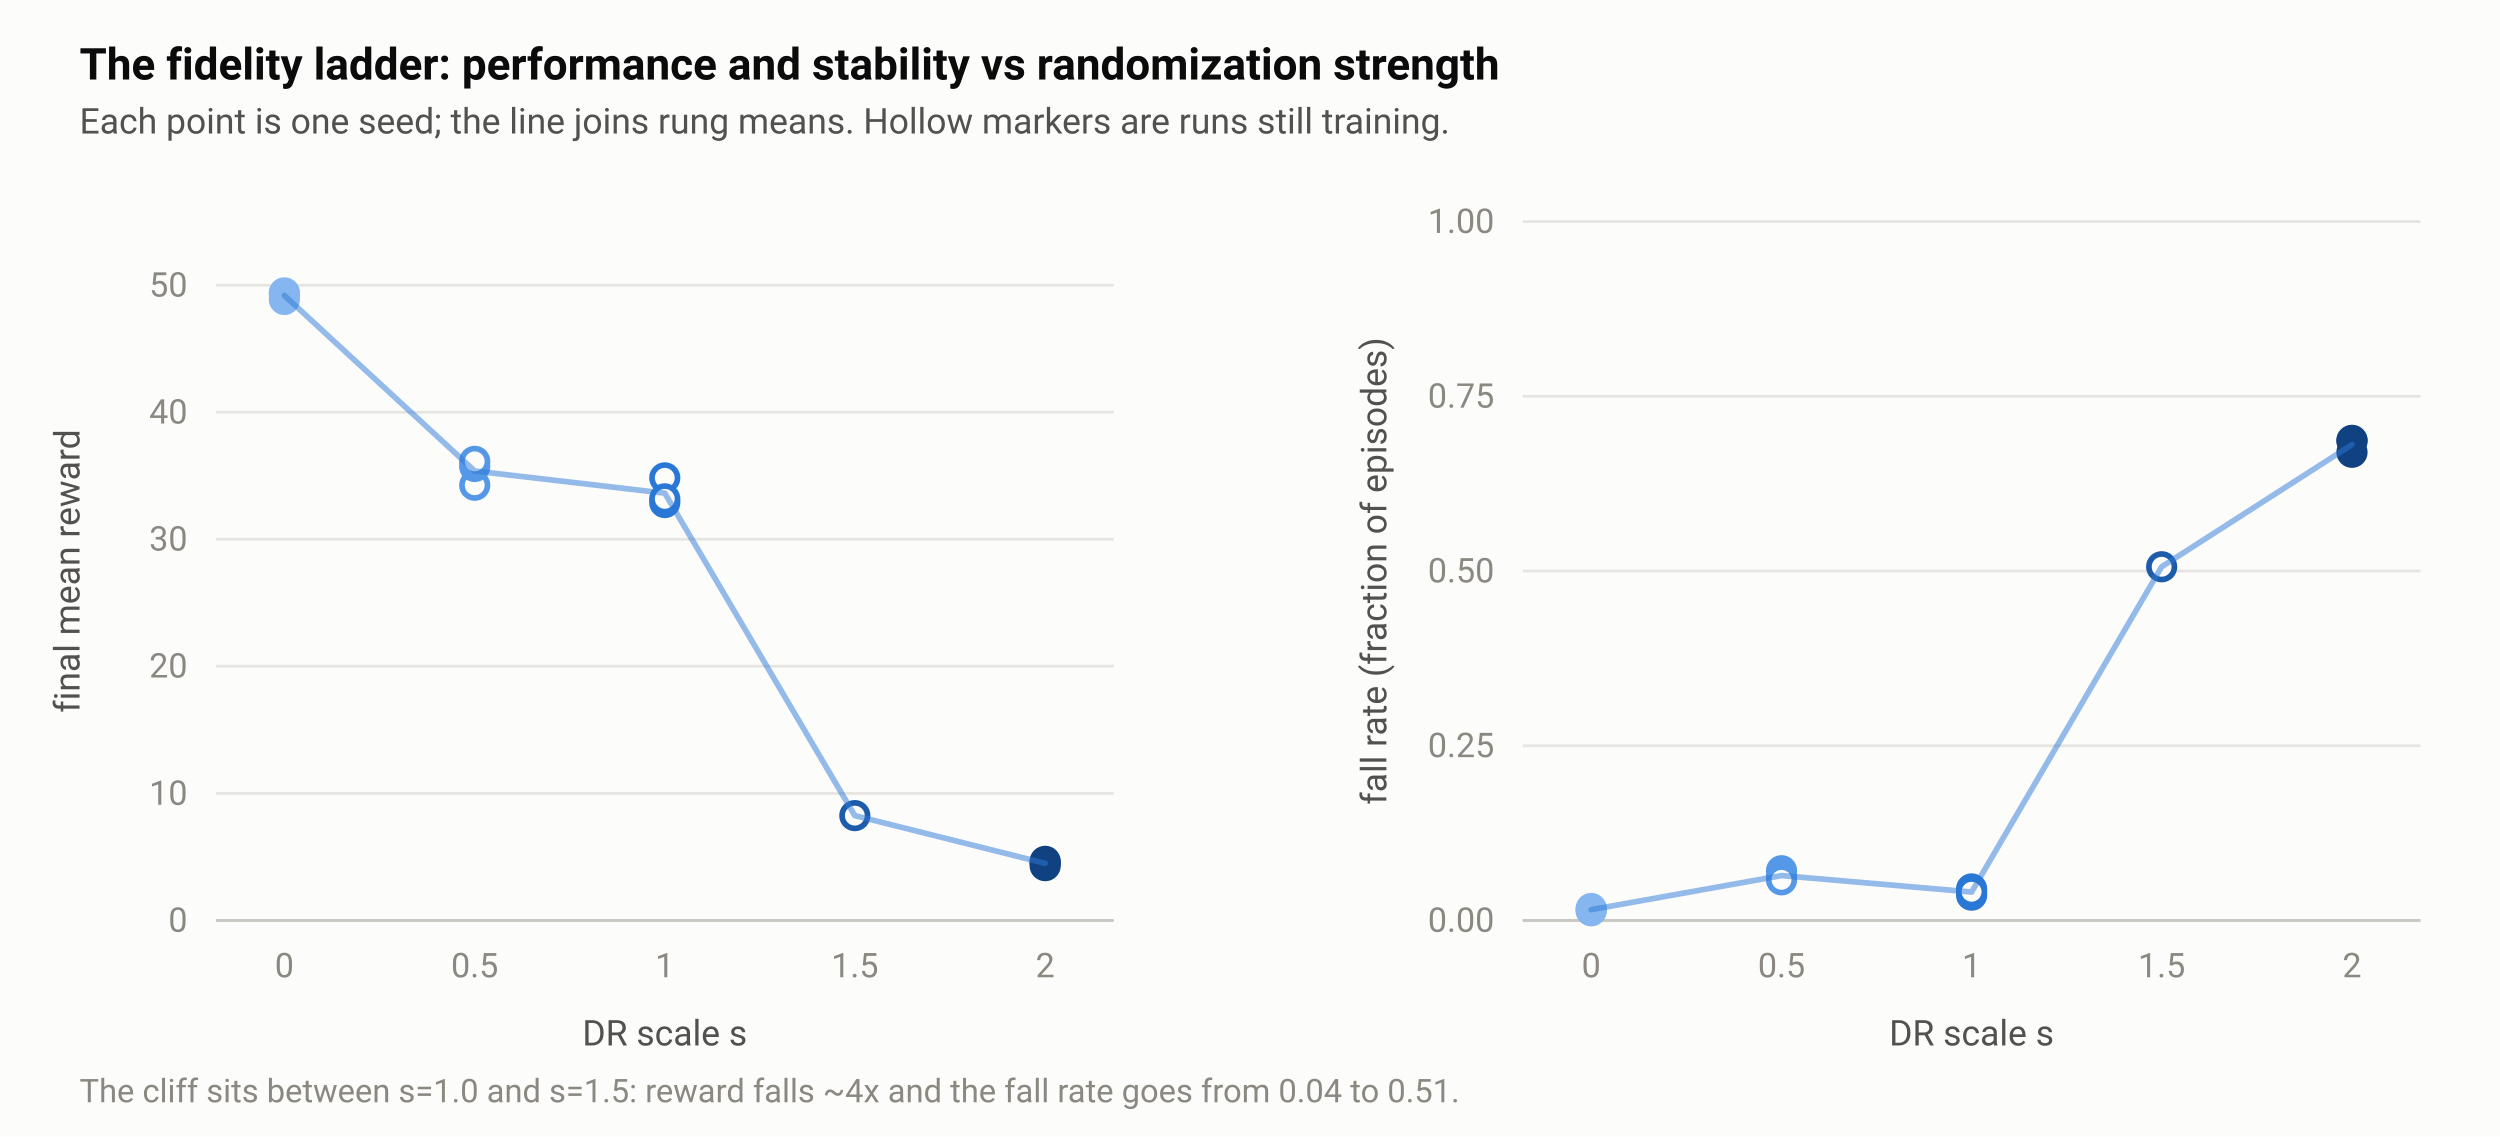
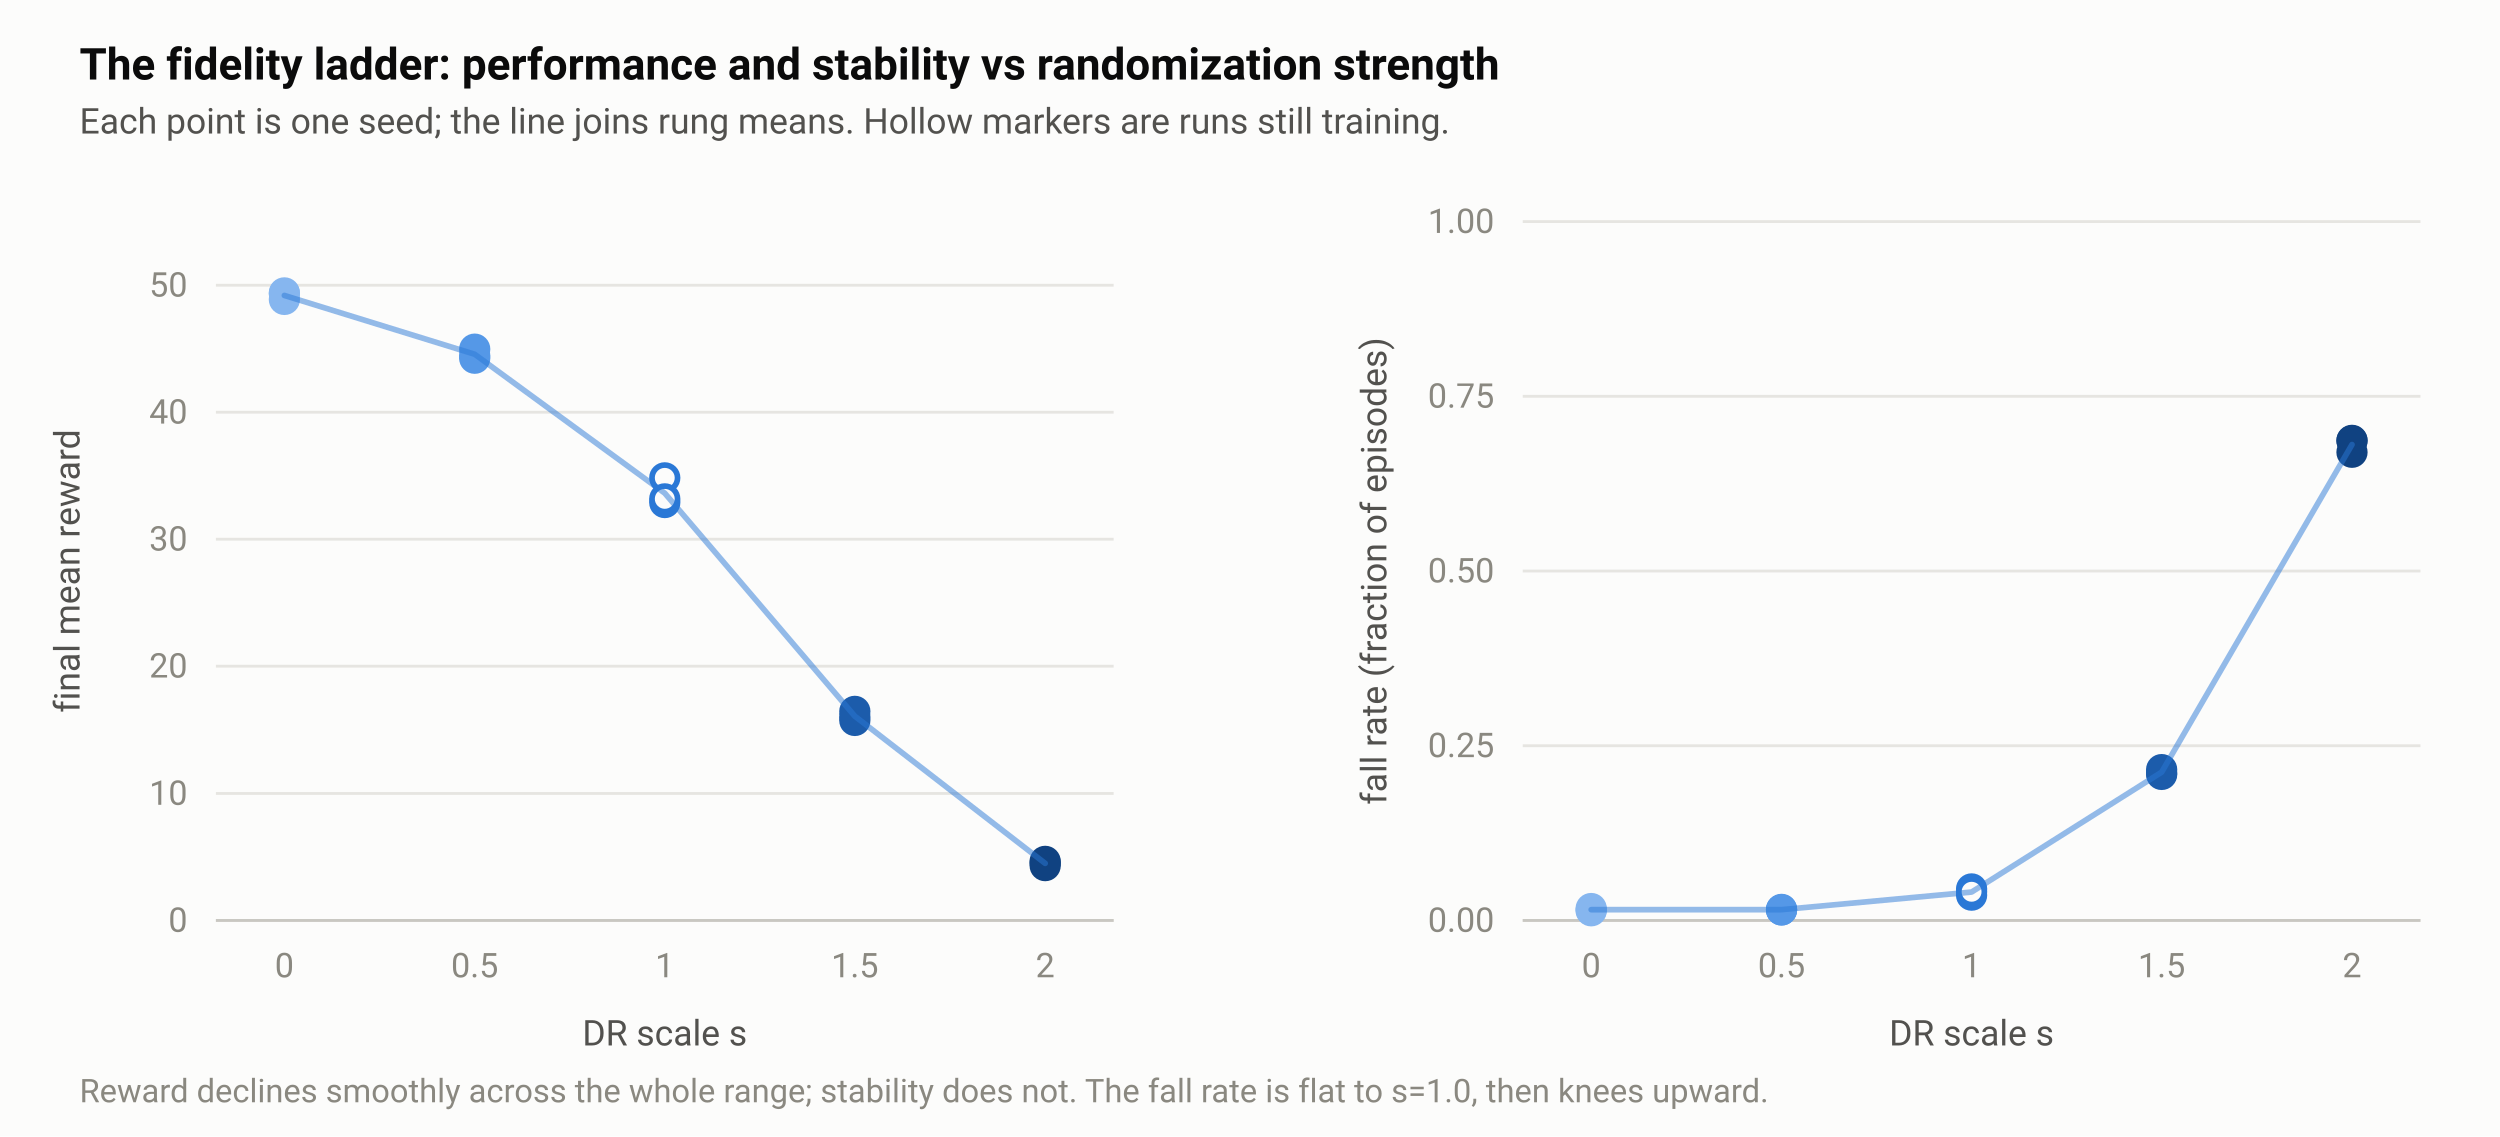
<svg xmlns="http://www.w3.org/2000/svg" width="880" height="400" viewBox="0 0 880 400" role="img">
  <rect width="880" height="400" fill="#fcfcfb" />
  <text x="28" y="28" font-size="15.5" font-weight="600" fill="#0b0b0b" font-family="ui-sans-serif,-apple-system,'Segoe UI',Roboto,Helvetica,Arial,sans-serif">The fidelity ladder: performance and stability vs randomization strength</text>
  <text x="28" y="47" font-size="12.5" fill="#52514e" font-family="ui-sans-serif,-apple-system,'Segoe UI',Roboto,Helvetica,Arial,sans-serif">Each point is one seed; the line joins rung means. Hollow markers are runs still training.</text>
  <line x1="76" y1="324.0" x2="392" y2="324.0" stroke="#e6e5e1" stroke-width="1" />
  <text x="66" y="328.0" text-anchor="end" font-size="12" fill="#8a8880" font-family="ui-sans-serif,-apple-system,'Segoe UI',Roboto,Helvetica,Arial,sans-serif">0</text>
  <line x1="76" y1="279.3" x2="392" y2="279.3" stroke="#e6e5e1" stroke-width="1" />
  <text x="66" y="283.3" text-anchor="end" font-size="12" fill="#8a8880" font-family="ui-sans-serif,-apple-system,'Segoe UI',Roboto,Helvetica,Arial,sans-serif">10</text>
  <line x1="76" y1="234.5" x2="392" y2="234.5" stroke="#e6e5e1" stroke-width="1" />
  <text x="66" y="238.5" text-anchor="end" font-size="12" fill="#8a8880" font-family="ui-sans-serif,-apple-system,'Segoe UI',Roboto,Helvetica,Arial,sans-serif">20</text>
  <line x1="76" y1="189.8" x2="392" y2="189.8" stroke="#e6e5e1" stroke-width="1" />
  <text x="66" y="193.8" text-anchor="end" font-size="12" fill="#8a8880" font-family="ui-sans-serif,-apple-system,'Segoe UI',Roboto,Helvetica,Arial,sans-serif">30</text>
  <line x1="76" y1="145.1" x2="392" y2="145.1" stroke="#e6e5e1" stroke-width="1" />
  <text x="66" y="149.1" text-anchor="end" font-size="12" fill="#8a8880" font-family="ui-sans-serif,-apple-system,'Segoe UI',Roboto,Helvetica,Arial,sans-serif">40</text>
  <line x1="76" y1="100.4" x2="392" y2="100.4" stroke="#e6e5e1" stroke-width="1" />
  <text x="66" y="104.4" text-anchor="end" font-size="12" fill="#8a8880" font-family="ui-sans-serif,-apple-system,'Segoe UI',Roboto,Helvetica,Arial,sans-serif">50</text>
  <text x="100.1" y="344" text-anchor="middle" font-size="12" fill="#8a8880" font-family="ui-sans-serif,-apple-system,'Segoe UI',Roboto,Helvetica,Arial,sans-serif">0</text>
  <text x="167.1" y="344" text-anchor="middle" font-size="12" fill="#8a8880" font-family="ui-sans-serif,-apple-system,'Segoe UI',Roboto,Helvetica,Arial,sans-serif">0.5</text>
  <text x="234.0" y="344" text-anchor="middle" font-size="12" fill="#8a8880" font-family="ui-sans-serif,-apple-system,'Segoe UI',Roboto,Helvetica,Arial,sans-serif">1</text>
  <text x="300.9" y="344" text-anchor="middle" font-size="12" fill="#8a8880" font-family="ui-sans-serif,-apple-system,'Segoe UI',Roboto,Helvetica,Arial,sans-serif">1.5</text>
  <text x="367.9" y="344" text-anchor="middle" font-size="12" fill="#8a8880" font-family="ui-sans-serif,-apple-system,'Segoe UI',Roboto,Helvetica,Arial,sans-serif">2</text>
  <line x1="76" y1="324" x2="392" y2="324" stroke="#c9c7c1" stroke-width="1" />
  <text x="234" y="368" text-anchor="middle" font-size="12.5" fill="#52514e" font-family="ui-sans-serif,-apple-system,'Segoe UI',Roboto,Helvetica,Arial,sans-serif">DR scale  s</text>
  <text transform="translate(28,201) rotate(-90)" text-anchor="middle" font-size="12.5" fill="#52514e" font-family="ui-sans-serif,-apple-system,'Segoe UI',Roboto,Helvetica,Arial,sans-serif">final mean reward</text>
  <circle cx="100.1" cy="103.1" r="4.5" fill="#86b6ef" stroke="#86b6ef" stroke-width="2" />
  <circle cx="100.1" cy="103.4" r="4.5" fill="#86b6ef" stroke="#86b6ef" stroke-width="2" />
  <circle cx="100.1" cy="105.4" r="4.5" fill="#86b6ef" stroke="#86b6ef" stroke-width="2" />
-   <circle cx="167.1" cy="170.8" r="4.5" fill="#fcfcfb" stroke="#5598e7" stroke-width="2" />
-   <circle cx="167.1" cy="164.2" r="4.5" fill="#fcfcfb" stroke="#5598e7" stroke-width="2" />
-   <circle cx="167.1" cy="162.4" r="4.5" fill="#fcfcfb" stroke="#5598e7" stroke-width="2" />
+   <circle cx="167.1" cy="126.1" r="4.5" fill="#5598e7" stroke="#5598e7" stroke-width="2" />
+   <circle cx="167.1" cy="122.9" r="4.5" fill="#5598e7" stroke="#5598e7" stroke-width="2" />
+   <circle cx="167.1" cy="125.2" r="4.5" fill="#5598e7" stroke="#5598e7" stroke-width="2" />
  <circle cx="234.0" cy="176.9" r="4.5" fill="#fcfcfb" stroke="#2a78d6" stroke-width="2" />
  <circle cx="234.0" cy="168.2" r="4.5" fill="#fcfcfb" stroke="#2a78d6" stroke-width="2" />
  <circle cx="234.0" cy="175.6" r="4.5" fill="#fcfcfb" stroke="#2a78d6" stroke-width="2" />
-   <circle cx="300.9" cy="287.1" r="4.5" fill="#fcfcfb" stroke="#1c5cab" stroke-width="2" />
+   <circle cx="300.9" cy="252.3" r="4.5" fill="#1c5cab" stroke="#1c5cab" stroke-width="2" />
+   <circle cx="300.9" cy="253.6" r="4.5" fill="#1c5cab" stroke="#1c5cab" stroke-width="2" />
+   <circle cx="300.9" cy="250.4" r="4.5" fill="#1c5cab" stroke="#1c5cab" stroke-width="2" />
  <circle cx="367.9" cy="303.2" r="4.5" fill="#104281" stroke="#104281" stroke-width="2" />
  <circle cx="367.9" cy="304.7" r="4.5" fill="#104281" stroke="#104281" stroke-width="2" />
  <circle cx="367.9" cy="303.7" r="4.5" fill="#104281" stroke="#104281" stroke-width="2" />
-   <path d="M100.1,104.0 L167.1,165.8 L234.0,173.6 L300.9,287.1 L367.9,303.9" fill="none" stroke="#2a78d6" stroke-width="2" stroke-linejoin="round" stroke-linecap="round" opacity="0.5" />
+   <path d="M100.1,104.0 L167.1,124.7 L234.0,173.6 L300.9,252.1 L367.9,303.9" fill="none" stroke="#2a78d6" stroke-width="2" stroke-linejoin="round" stroke-linecap="round" opacity="0.5" />
  <line x1="536" y1="324.0" x2="852" y2="324.0" stroke="#e6e5e1" stroke-width="1" />
  <text x="526" y="328.0" text-anchor="end" font-size="12" fill="#8a8880" font-family="ui-sans-serif,-apple-system,'Segoe UI',Roboto,Helvetica,Arial,sans-serif">0.00</text>
  <line x1="536" y1="262.5" x2="852" y2="262.5" stroke="#e6e5e1" stroke-width="1" />
  <text x="526" y="266.5" text-anchor="end" font-size="12" fill="#8a8880" font-family="ui-sans-serif,-apple-system,'Segoe UI',Roboto,Helvetica,Arial,sans-serif">0.25</text>
  <line x1="536" y1="201.0" x2="852" y2="201.0" stroke="#e6e5e1" stroke-width="1" />
  <text x="526" y="205.0" text-anchor="end" font-size="12" fill="#8a8880" font-family="ui-sans-serif,-apple-system,'Segoe UI',Roboto,Helvetica,Arial,sans-serif">0.50</text>
  <line x1="536" y1="139.5" x2="852" y2="139.5" stroke="#e6e5e1" stroke-width="1" />
  <text x="526" y="143.5" text-anchor="end" font-size="12" fill="#8a8880" font-family="ui-sans-serif,-apple-system,'Segoe UI',Roboto,Helvetica,Arial,sans-serif">0.75</text>
  <line x1="536" y1="78.0" x2="852" y2="78.0" stroke="#e6e5e1" stroke-width="1" />
  <text x="526" y="82.0" text-anchor="end" font-size="12" fill="#8a8880" font-family="ui-sans-serif,-apple-system,'Segoe UI',Roboto,Helvetica,Arial,sans-serif">1.00</text>
  <text x="560.1" y="344" text-anchor="middle" font-size="12" fill="#8a8880" font-family="ui-sans-serif,-apple-system,'Segoe UI',Roboto,Helvetica,Arial,sans-serif">0</text>
  <text x="627.1" y="344" text-anchor="middle" font-size="12" fill="#8a8880" font-family="ui-sans-serif,-apple-system,'Segoe UI',Roboto,Helvetica,Arial,sans-serif">0.5</text>
  <text x="694.0" y="344" text-anchor="middle" font-size="12" fill="#8a8880" font-family="ui-sans-serif,-apple-system,'Segoe UI',Roboto,Helvetica,Arial,sans-serif">1</text>
  <text x="760.9" y="344" text-anchor="middle" font-size="12" fill="#8a8880" font-family="ui-sans-serif,-apple-system,'Segoe UI',Roboto,Helvetica,Arial,sans-serif">1.5</text>
  <text x="827.9" y="344" text-anchor="middle" font-size="12" fill="#8a8880" font-family="ui-sans-serif,-apple-system,'Segoe UI',Roboto,Helvetica,Arial,sans-serif">2</text>
  <line x1="536" y1="324" x2="852" y2="324" stroke="#c9c7c1" stroke-width="1" />
  <text x="694" y="368" text-anchor="middle" font-size="12.5" fill="#52514e" font-family="ui-sans-serif,-apple-system,'Segoe UI',Roboto,Helvetica,Arial,sans-serif">DR scale  s</text>
  <text transform="translate(488,201) rotate(-90)" text-anchor="middle" font-size="12.5" fill="#52514e" font-family="ui-sans-serif,-apple-system,'Segoe UI',Roboto,Helvetica,Arial,sans-serif">fall rate (fraction of episodes)</text>
  <circle cx="560.1" cy="320.3" r="4.5" fill="#86b6ef" stroke="#86b6ef" stroke-width="2" />
  <circle cx="560.1" cy="320.6" r="4.5" fill="#86b6ef" stroke="#86b6ef" stroke-width="2" />
  <circle cx="560.1" cy="319.8" r="4.5" fill="#86b6ef" stroke="#86b6ef" stroke-width="2" />
-   <circle cx="627.1" cy="306.5" r="4.5" fill="#fcfcfb" stroke="#5598e7" stroke-width="2" />
-   <circle cx="627.1" cy="308.3" r="4.5" fill="#fcfcfb" stroke="#5598e7" stroke-width="2" />
-   <circle cx="627.1" cy="309.7" r="4.5" fill="#fcfcfb" stroke="#5598e7" stroke-width="2" />
+   <circle cx="627.1" cy="320.3" r="4.5" fill="#5598e7" stroke="#5598e7" stroke-width="2" />
+   <circle cx="627.1" cy="320.3" r="4.5" fill="#5598e7" stroke="#5598e7" stroke-width="2" />
+   <circle cx="627.1" cy="320.1" r="4.5" fill="#5598e7" stroke="#5598e7" stroke-width="2" />
  <circle cx="694.0" cy="312.9" r="4.5" fill="#fcfcfb" stroke="#2a78d6" stroke-width="2" />
  <circle cx="694.0" cy="315.1" r="4.5" fill="#fcfcfb" stroke="#2a78d6" stroke-width="2" />
  <circle cx="694.0" cy="313.9" r="4.5" fill="#fcfcfb" stroke="#2a78d6" stroke-width="2" />
-   <circle cx="760.9" cy="199.5" r="4.5" fill="#fcfcfb" stroke="#1c5cab" stroke-width="2" />
+   <circle cx="760.9" cy="272.1" r="4.5" fill="#1c5cab" stroke="#1c5cab" stroke-width="2" />
+   <circle cx="760.9" cy="270.9" r="4.5" fill="#1c5cab" stroke="#1c5cab" stroke-width="2" />
+   <circle cx="760.9" cy="272.6" r="4.5" fill="#1c5cab" stroke="#1c5cab" stroke-width="2" />
  <circle cx="827.9" cy="155.2" r="4.5" fill="#104281" stroke="#104281" stroke-width="2" />
  <circle cx="827.9" cy="159.2" r="4.5" fill="#104281" stroke="#104281" stroke-width="2" />
  <circle cx="827.9" cy="155.0" r="4.5" fill="#104281" stroke="#104281" stroke-width="2" />
-   <path d="M560.1,320.2 L627.1,308.2 L694.0,314.0 L760.9,199.5 L827.9,156.5" fill="none" stroke="#2a78d6" stroke-width="2" stroke-linejoin="round" stroke-linecap="round" opacity="0.5" />
-   <text x="28" y="388" font-size="11.5" fill="#8a8880" font-family="ui-sans-serif,-apple-system,'Segoe UI',Roboto,Helvetica,Arial,sans-serif">The cliff sits between s=1.0 and s=1.5: reward falls ~4x and the fall rate goes from 0.04 to 0.51.</text>
+   <path d="M560.1,320.2 L627.1,320.2 L694.0,314.0 L760.9,271.8 L827.9,156.5" fill="none" stroke="#2a78d6" stroke-width="2" stroke-linejoin="round" stroke-linecap="round" opacity="0.5" />
+   <text x="28" y="388" font-size="11.5" fill="#8a8880" font-family="ui-sans-serif,-apple-system,'Segoe UI',Roboto,Helvetica,Arial,sans-serif">Reward declines smoothly across the whole range; stability does not. The fall rate is flat to s=1.0, then knees upward.</text>
</svg>
